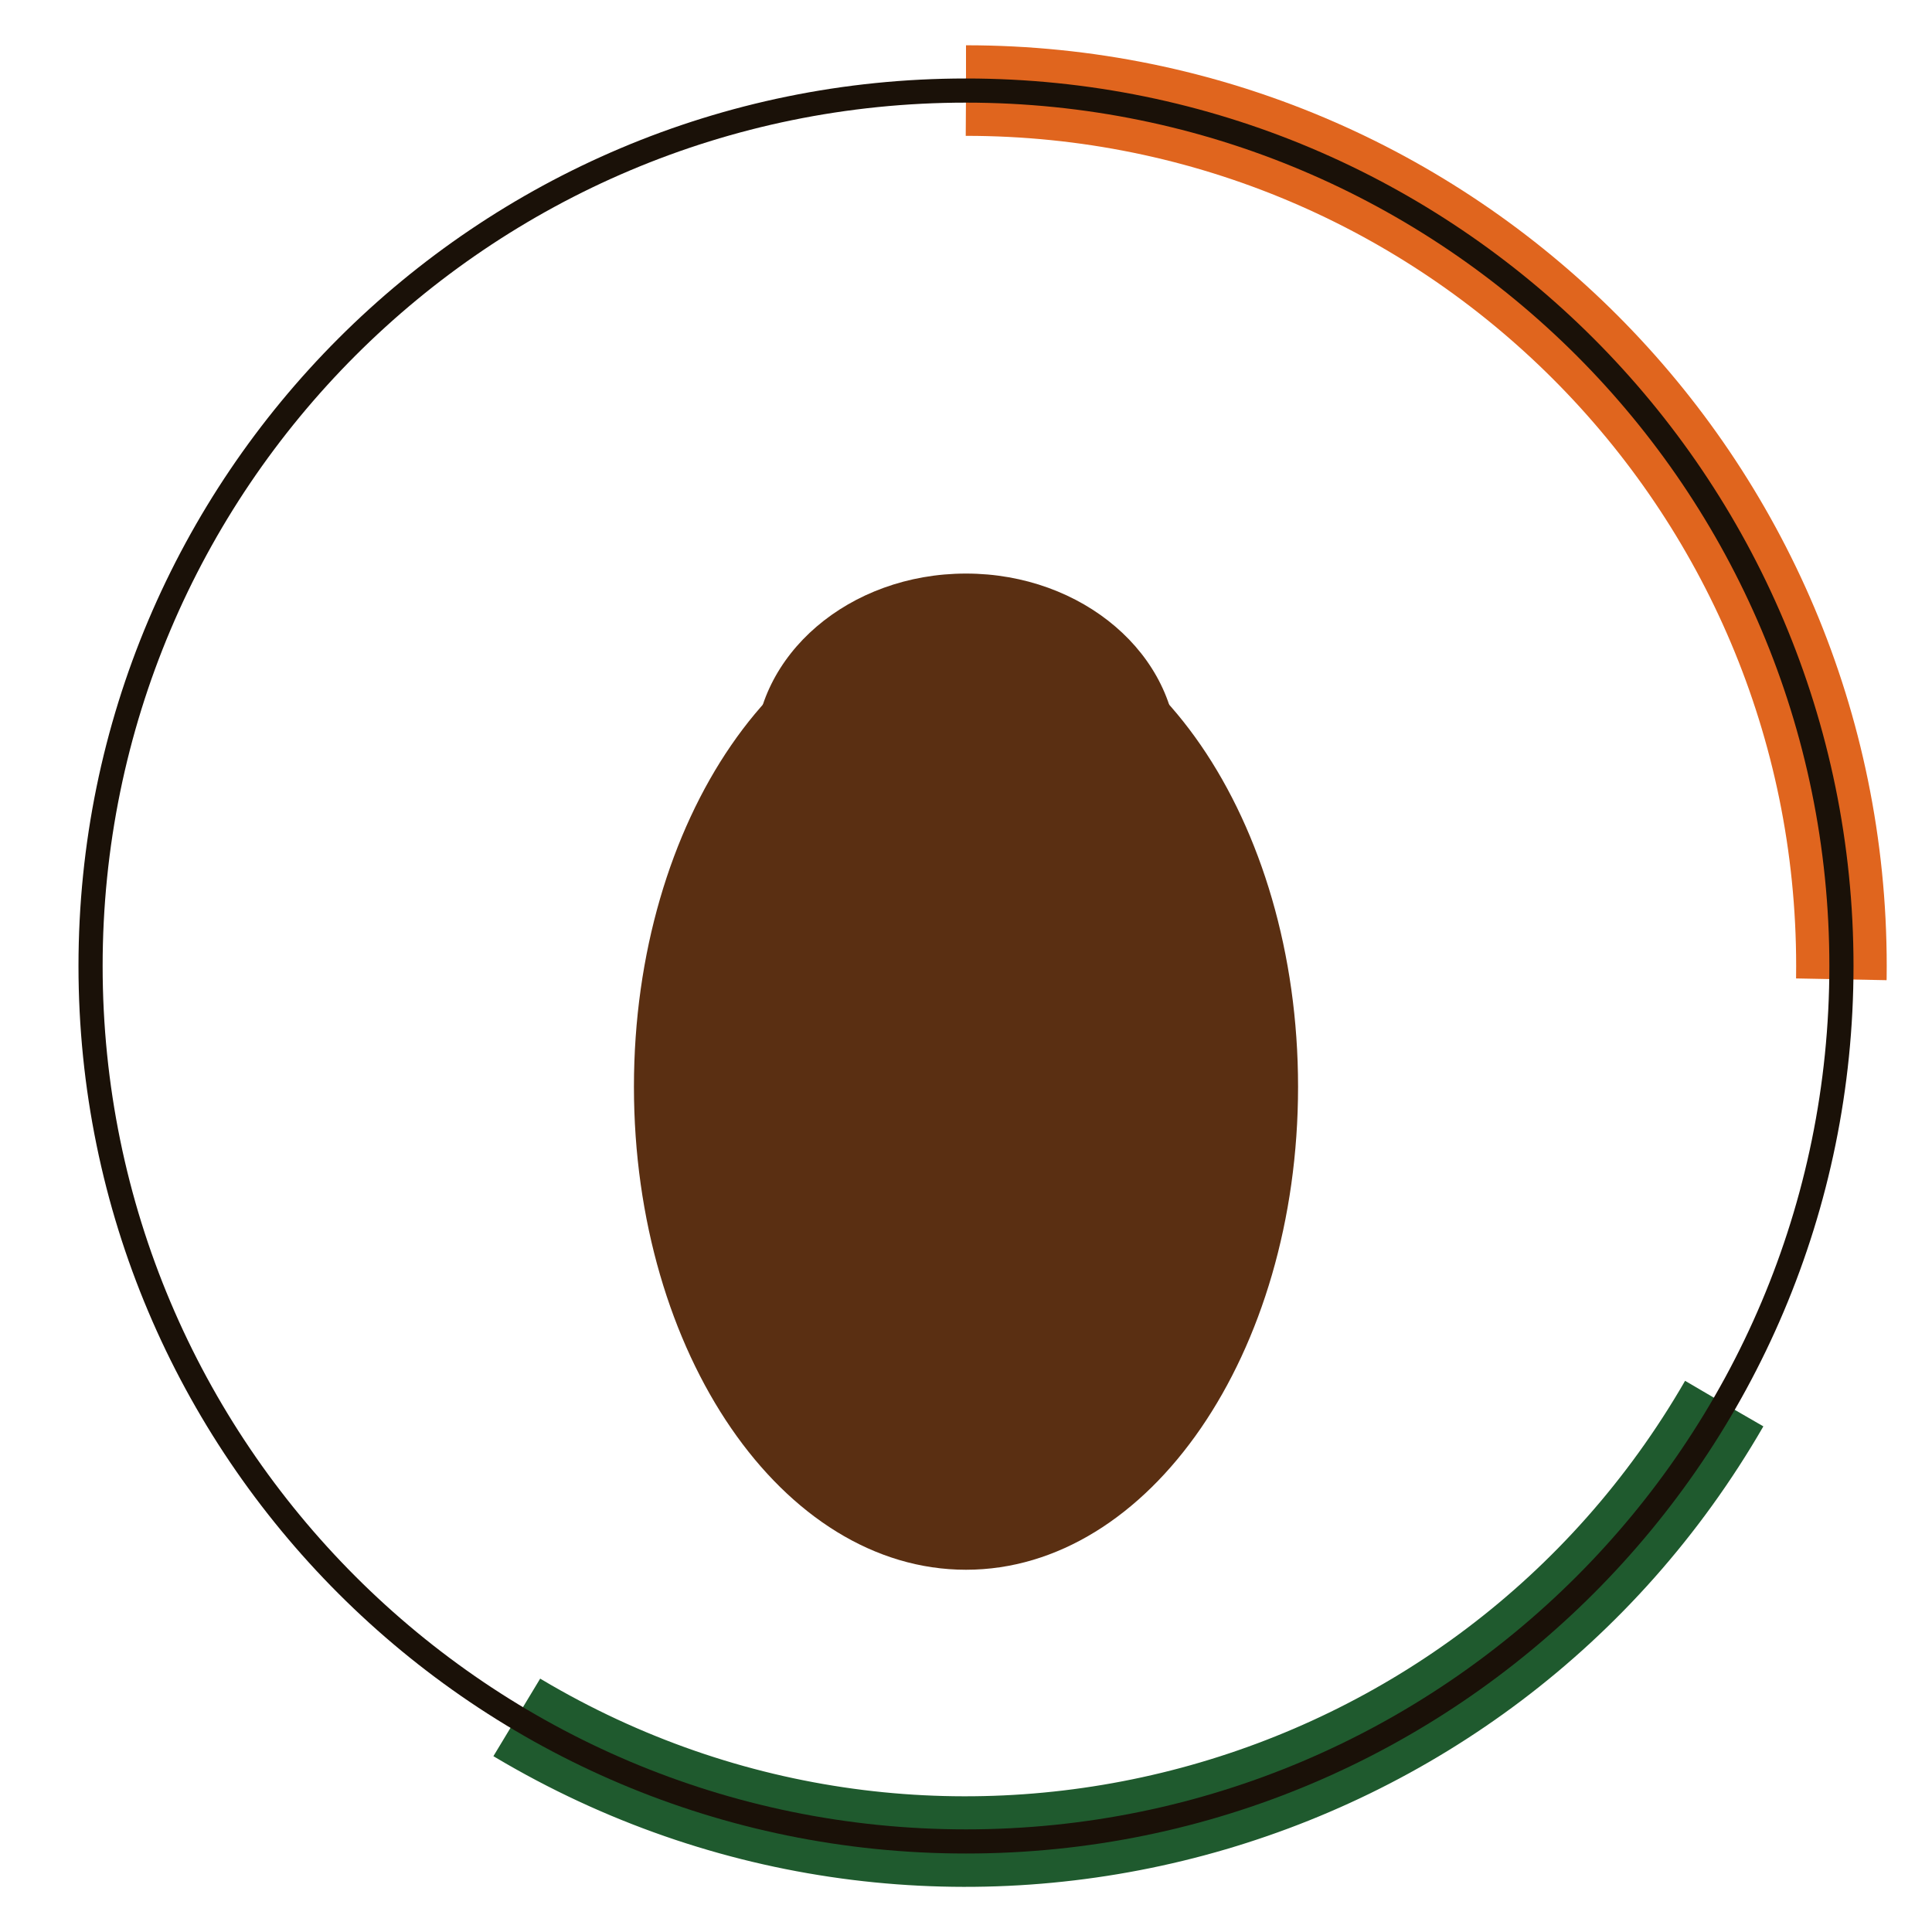
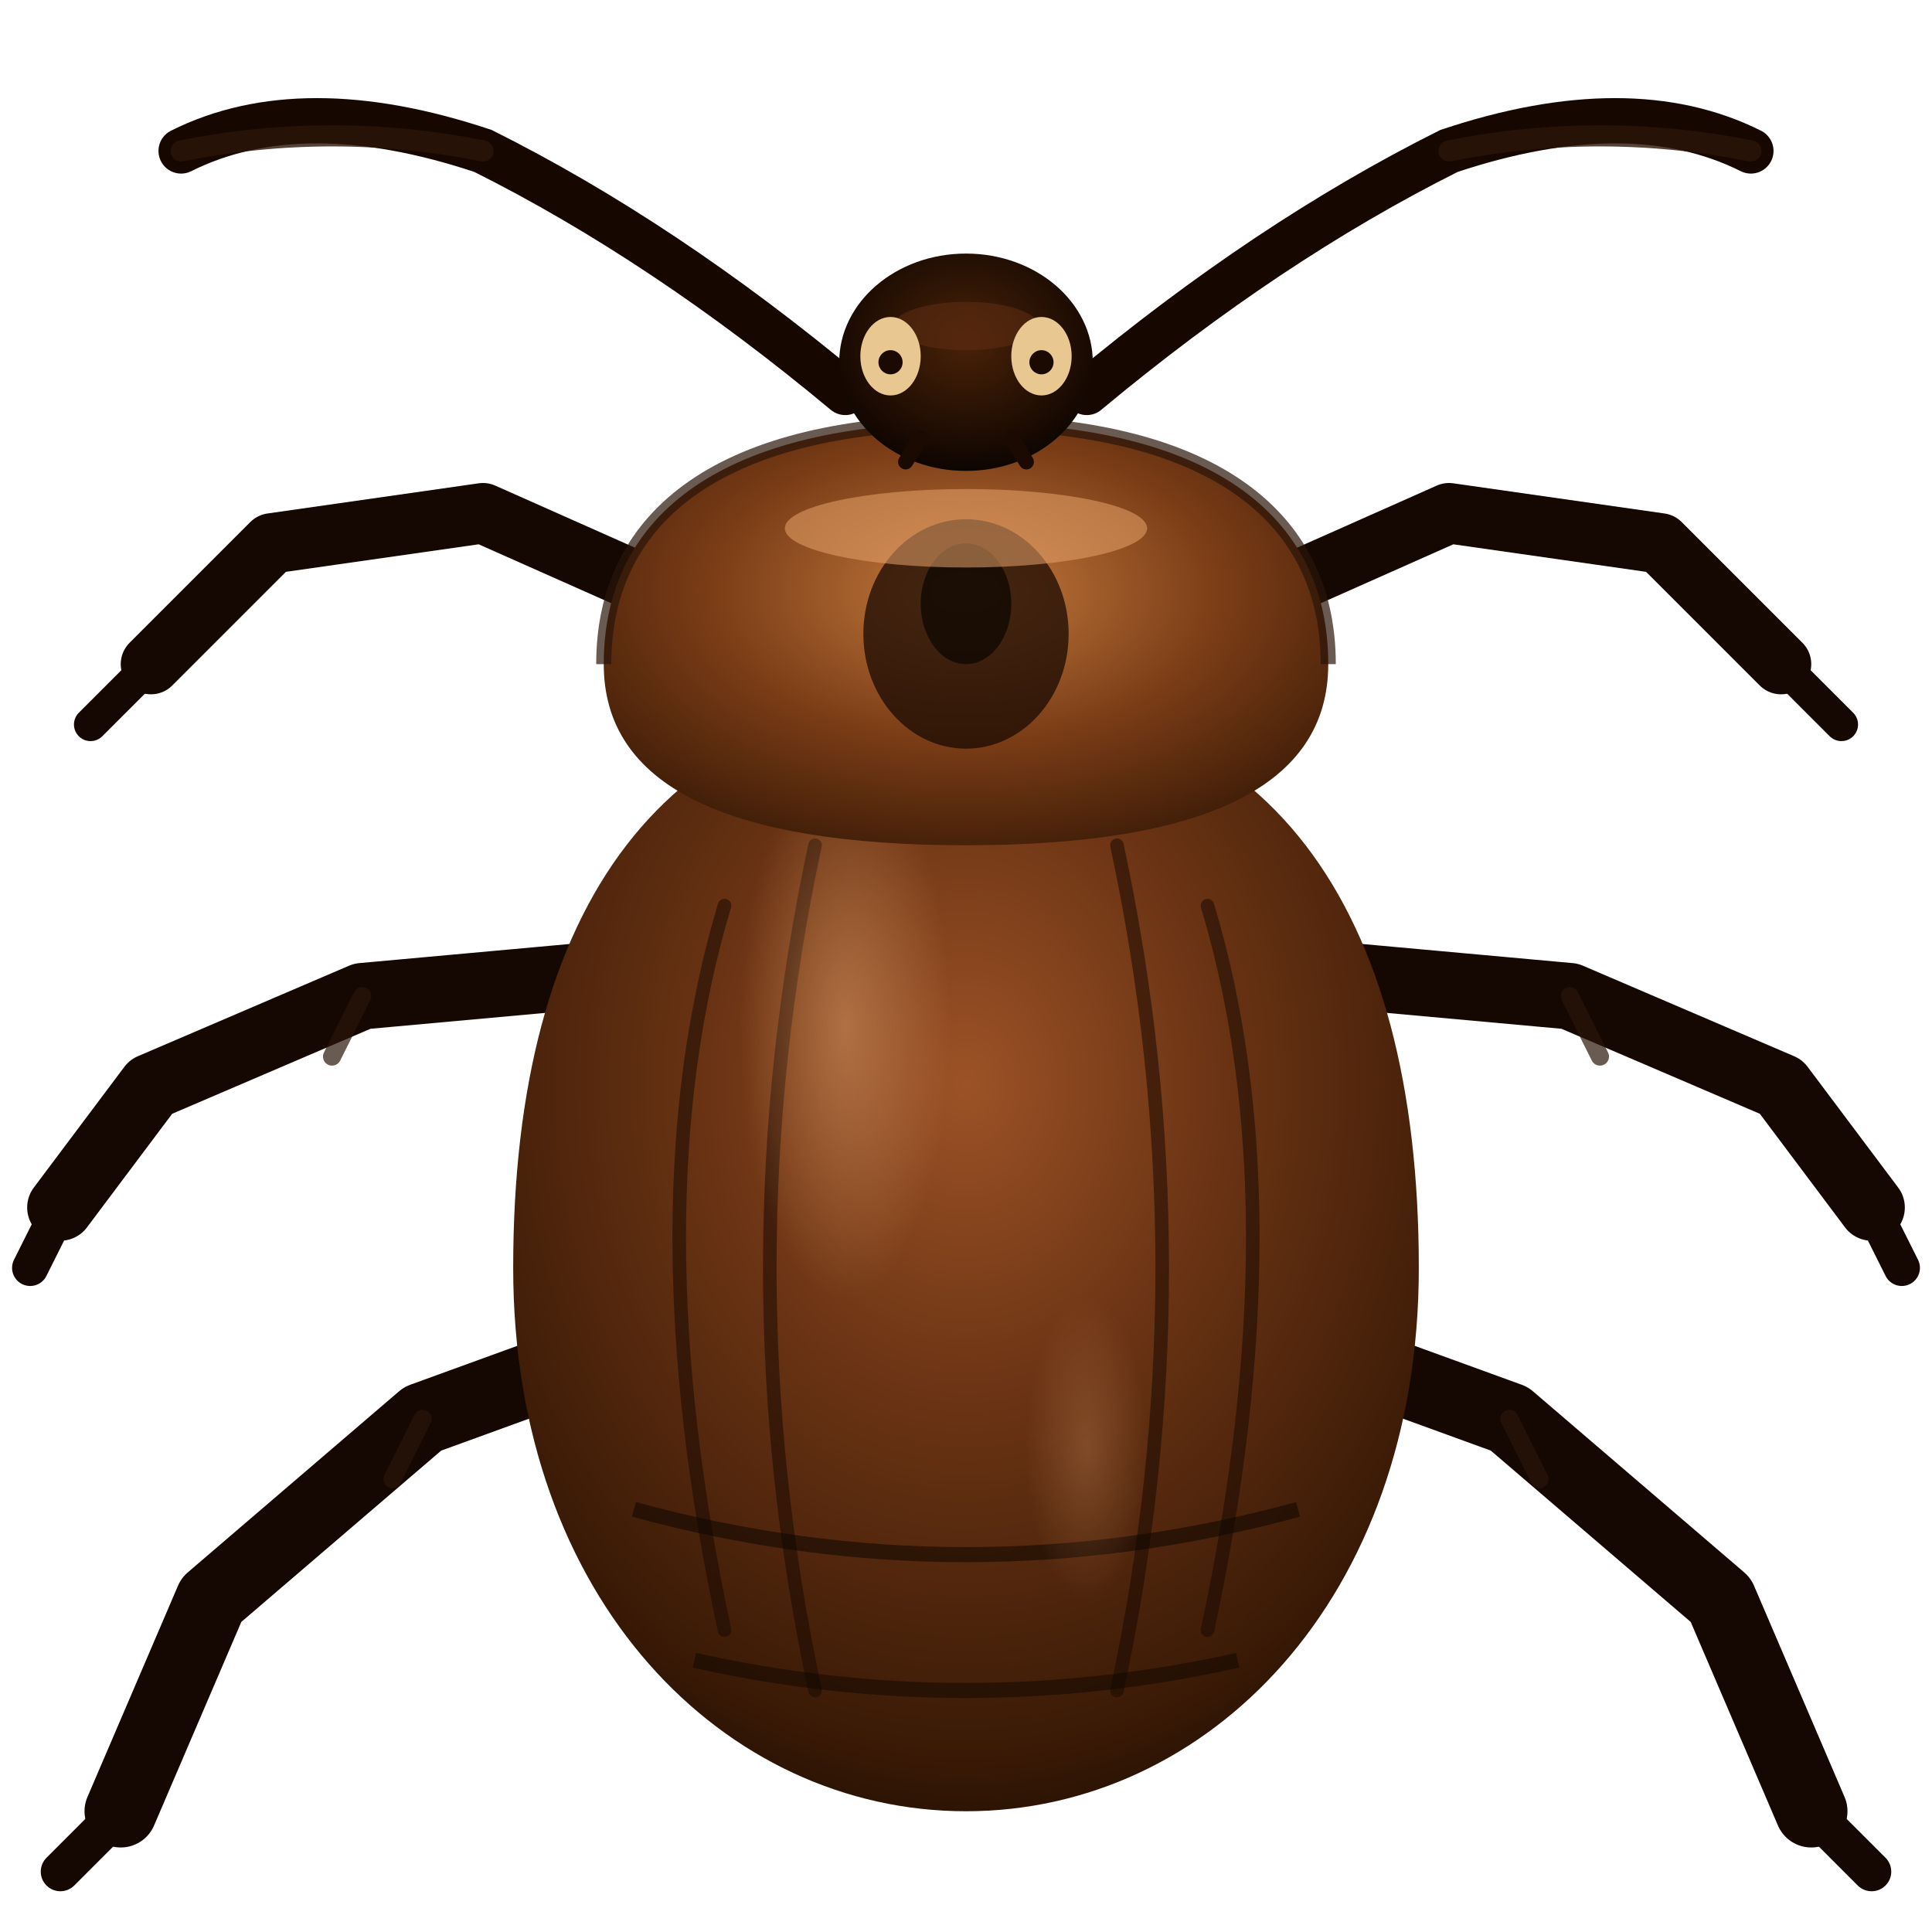
- <svg xmlns="http://www.w3.org/2000/svg" viewBox="0 0 64 64" aria-hidden="true">
-   <circle cx="32" cy="32" r="29" fill="none" stroke="#E0651E" stroke-width="3" stroke-dasharray="46 1000" transform="rotate(-90 32 32)" />
-   <circle cx="32" cy="32" r="29" fill="none" stroke="#1F5A2E" stroke-width="3" stroke-dasharray="46 1000" transform="rotate(30 32 32)" />
-   <circle cx="32" cy="32" r="29" fill="none" stroke="#1A1108" stroke-width="0.8" />
-   <ellipse cx="32" cy="36" rx="11" ry="16" fill="#5A2F12" />
-   <ellipse cx="32" cy="25" rx="7" ry="6" fill="#5A2F12" />
+ <svg xmlns="http://www.w3.org/2000/svg" viewBox="0 0 64 64" role="img" aria-label="Cockroach">
+   <defs>
+     <radialGradient id="cjpAbdomen" cx="50%" cy="35%" r="70%">
+       <stop offset="0%" stop-color="#9c5226" />
+       <stop offset="40%" stop-color="#6b3414" />
+       <stop offset="85%" stop-color="#3a1a06" />
+       <stop offset="100%" stop-color="#1f0d02" />
+     </radialGradient>
+     <radialGradient id="cjpShield" cx="50%" cy="40%" r="65%">
+       <stop offset="0%" stop-color="#c47b3e" />
+       <stop offset="55%" stop-color="#7a3c16" />
+       <stop offset="100%" stop-color="#3d1c07" />
+     </radialGradient>
+     <radialGradient id="cjpHead" cx="50%" cy="40%" r="60%">
+       <stop offset="0%" stop-color="#4a2208" />
+       <stop offset="100%" stop-color="#0e0501" />
+     </radialGradient>
+     <linearGradient id="cjpWingSeam" x1="50%" y1="0%" x2="50%" y2="100%">
+       <stop offset="0%" stop-color="#0a0400" stop-opacity="0.9" />
+       <stop offset="100%" stop-color="#0a0400" stop-opacity="0.2" />
+     </linearGradient>
+     <radialGradient id="cjpHighlight" cx="50%" cy="50%" r="50%">
+       <stop offset="0%" stop-color="#d49562" stop-opacity="0.55" />
+       <stop offset="100%" stop-color="#d49562" stop-opacity="0" />
+     </radialGradient>
+   </defs>
+   <path d="M28 13 Q22 8 16 5 Q10 3 6 5" stroke="#160800" stroke-width="1.5" fill="none" stroke-linecap="round" />
+   <path d="M36 13 Q42 8 48 5 Q54 3 58 5" stroke="#160800" stroke-width="1.5" fill="none" stroke-linecap="round" />
+   <path d="M16 5 Q11 4 6 5" stroke="#2a1408" stroke-width="0.7" fill="none" stroke-linecap="round" opacity="0.8" />
+   <path d="M48 5 Q53 4 58 5" stroke="#2a1408" stroke-width="0.7" fill="none" stroke-linecap="round" opacity="0.8" />
+   <g fill="none" stroke-linecap="round" stroke-linejoin="round">
+     <g stroke="#150701">
+       <path d="M25 21 L 16 17 L 9 18 L 5 22" stroke-width="2" />
+       <path d="M39 21 L 48 17 L 55 18 L 59 22" stroke-width="2" />
+       <path d="M5 22 L 3 24" stroke-width="1.1" />
+       <path d="M59 22 L 61 24" stroke-width="1.1" />
+     </g>
+     <g stroke="#150701">
+       <path d="M23 32 L 12 33 L 5 36 L 2 40" stroke-width="2.2" />
+       <path d="M41 32 L 52 33 L 59 36 L 62 40" stroke-width="2.2" />
+       <path d="M2 40 L 1 42" stroke-width="1.2" />
+       <path d="M62 40 L 63 42" stroke-width="1.2" />
+     </g>
+     <g stroke="#150701">
+       <path d="M25 43 L 14 47 L 7 53 L 4 60" stroke-width="2.4" />
+       <path d="M39 43 L 50 47 L 57 53 L 60 60" stroke-width="2.4" />
+       <path d="M4 60 L 2 62" stroke-width="1.3" />
+       <path d="M60 60 L 62 62" stroke-width="1.3" />
+     </g>
+     <g stroke="#2a1408" stroke-width="0.6" opacity="0.7">
+       <path d="M14 47 L 13 49" />
+       <path d="M50 47 L 51 49" />
+       <path d="M12 33 L 11 35" />
+       <path d="M52 33 L 53 35" />
+     </g>
+   </g>
+   <path d="M32 23            C 22 23, 17 30, 17 42            C 17 53, 24 60, 32 60            C 40 60, 47 53, 47 42            C 47 30, 42 23, 32 23 Z" fill="url(#cjpAbdomen)" />
+   <g stroke="#1a0a02" stroke-width="0.45" fill="none" opacity="0.55" stroke-linecap="round">
+     <path d="M24 30 Q21 40 24 54" />
+     <path d="M27 28 Q24 42 27 56" />
+     <path d="M40 30 Q43 40 40 54" />
+     <path d="M37 28 Q40 42 37 56" />
+   </g>
+   <path d="M32 25 L 32 59" stroke="url(#cjpWingSeam)" stroke-width="0.9" stroke-linecap="round" />
+   <path d="M21 50 Q32 53 43 50" stroke="#0d0500" stroke-width="0.5" fill="none" opacity="0.55" />
+   <path d="M23 55 Q32 57 41 55" stroke="#0d0500" stroke-width="0.5" fill="none" opacity="0.5" />
+   <ellipse cx="28" cy="34" rx="3.5" ry="9" fill="url(#cjpHighlight)" />
+   <ellipse cx="36" cy="48" rx="2" ry="5" fill="url(#cjpHighlight)" opacity="0.5" />
+   <path d="M32 14            C 24 14, 20 17, 20 22            C 20 26, 24 28, 32 28            C 40 28, 44 26, 44 22            C 44 17, 40 14, 32 14 Z" fill="url(#cjpShield)" />
+   <ellipse cx="32" cy="21" rx="3.4" ry="3.8" fill="#1a0a02" opacity="0.75" />
+   <ellipse cx="32" cy="20" rx="1.5" ry="2" fill="#0a0400" opacity="0.7" />
+   <ellipse cx="32" cy="17.5" rx="6" ry="1.3" fill="#e6a36a" opacity="0.55" />
+   <path d="M20 22 C 20 17, 24 14, 32 14 C 40 14, 44 17, 44 22" stroke="#2a1408" stroke-width="0.5" fill="none" opacity="0.7" />
+   <ellipse cx="32" cy="12" rx="4.2" ry="3.6" fill="url(#cjpHead)" />
+   <ellipse cx="32" cy="10.8" rx="2.4" ry="0.8" fill="#5c2c10" opacity="0.6" />
+   <ellipse cx="29.5" cy="11.8" rx="1" ry="1.3" fill="#e8c890" />
+   <ellipse cx="34.5" cy="11.8" rx="1" ry="1.3" fill="#e8c890" />
+   <circle cx="29.5" cy="12" r="0.4" fill="#1a0a02" />
+   <circle cx="34.5" cy="12" r="0.4" fill="#1a0a02" />
+   <path d="M30.5 14.5 L 30 15.3" stroke="#1a0a02" stroke-width="0.5" stroke-linecap="round" />
+   <path d="M33.5 14.5 L 34 15.3" stroke="#1a0a02" stroke-width="0.5" stroke-linecap="round" />
</svg>
